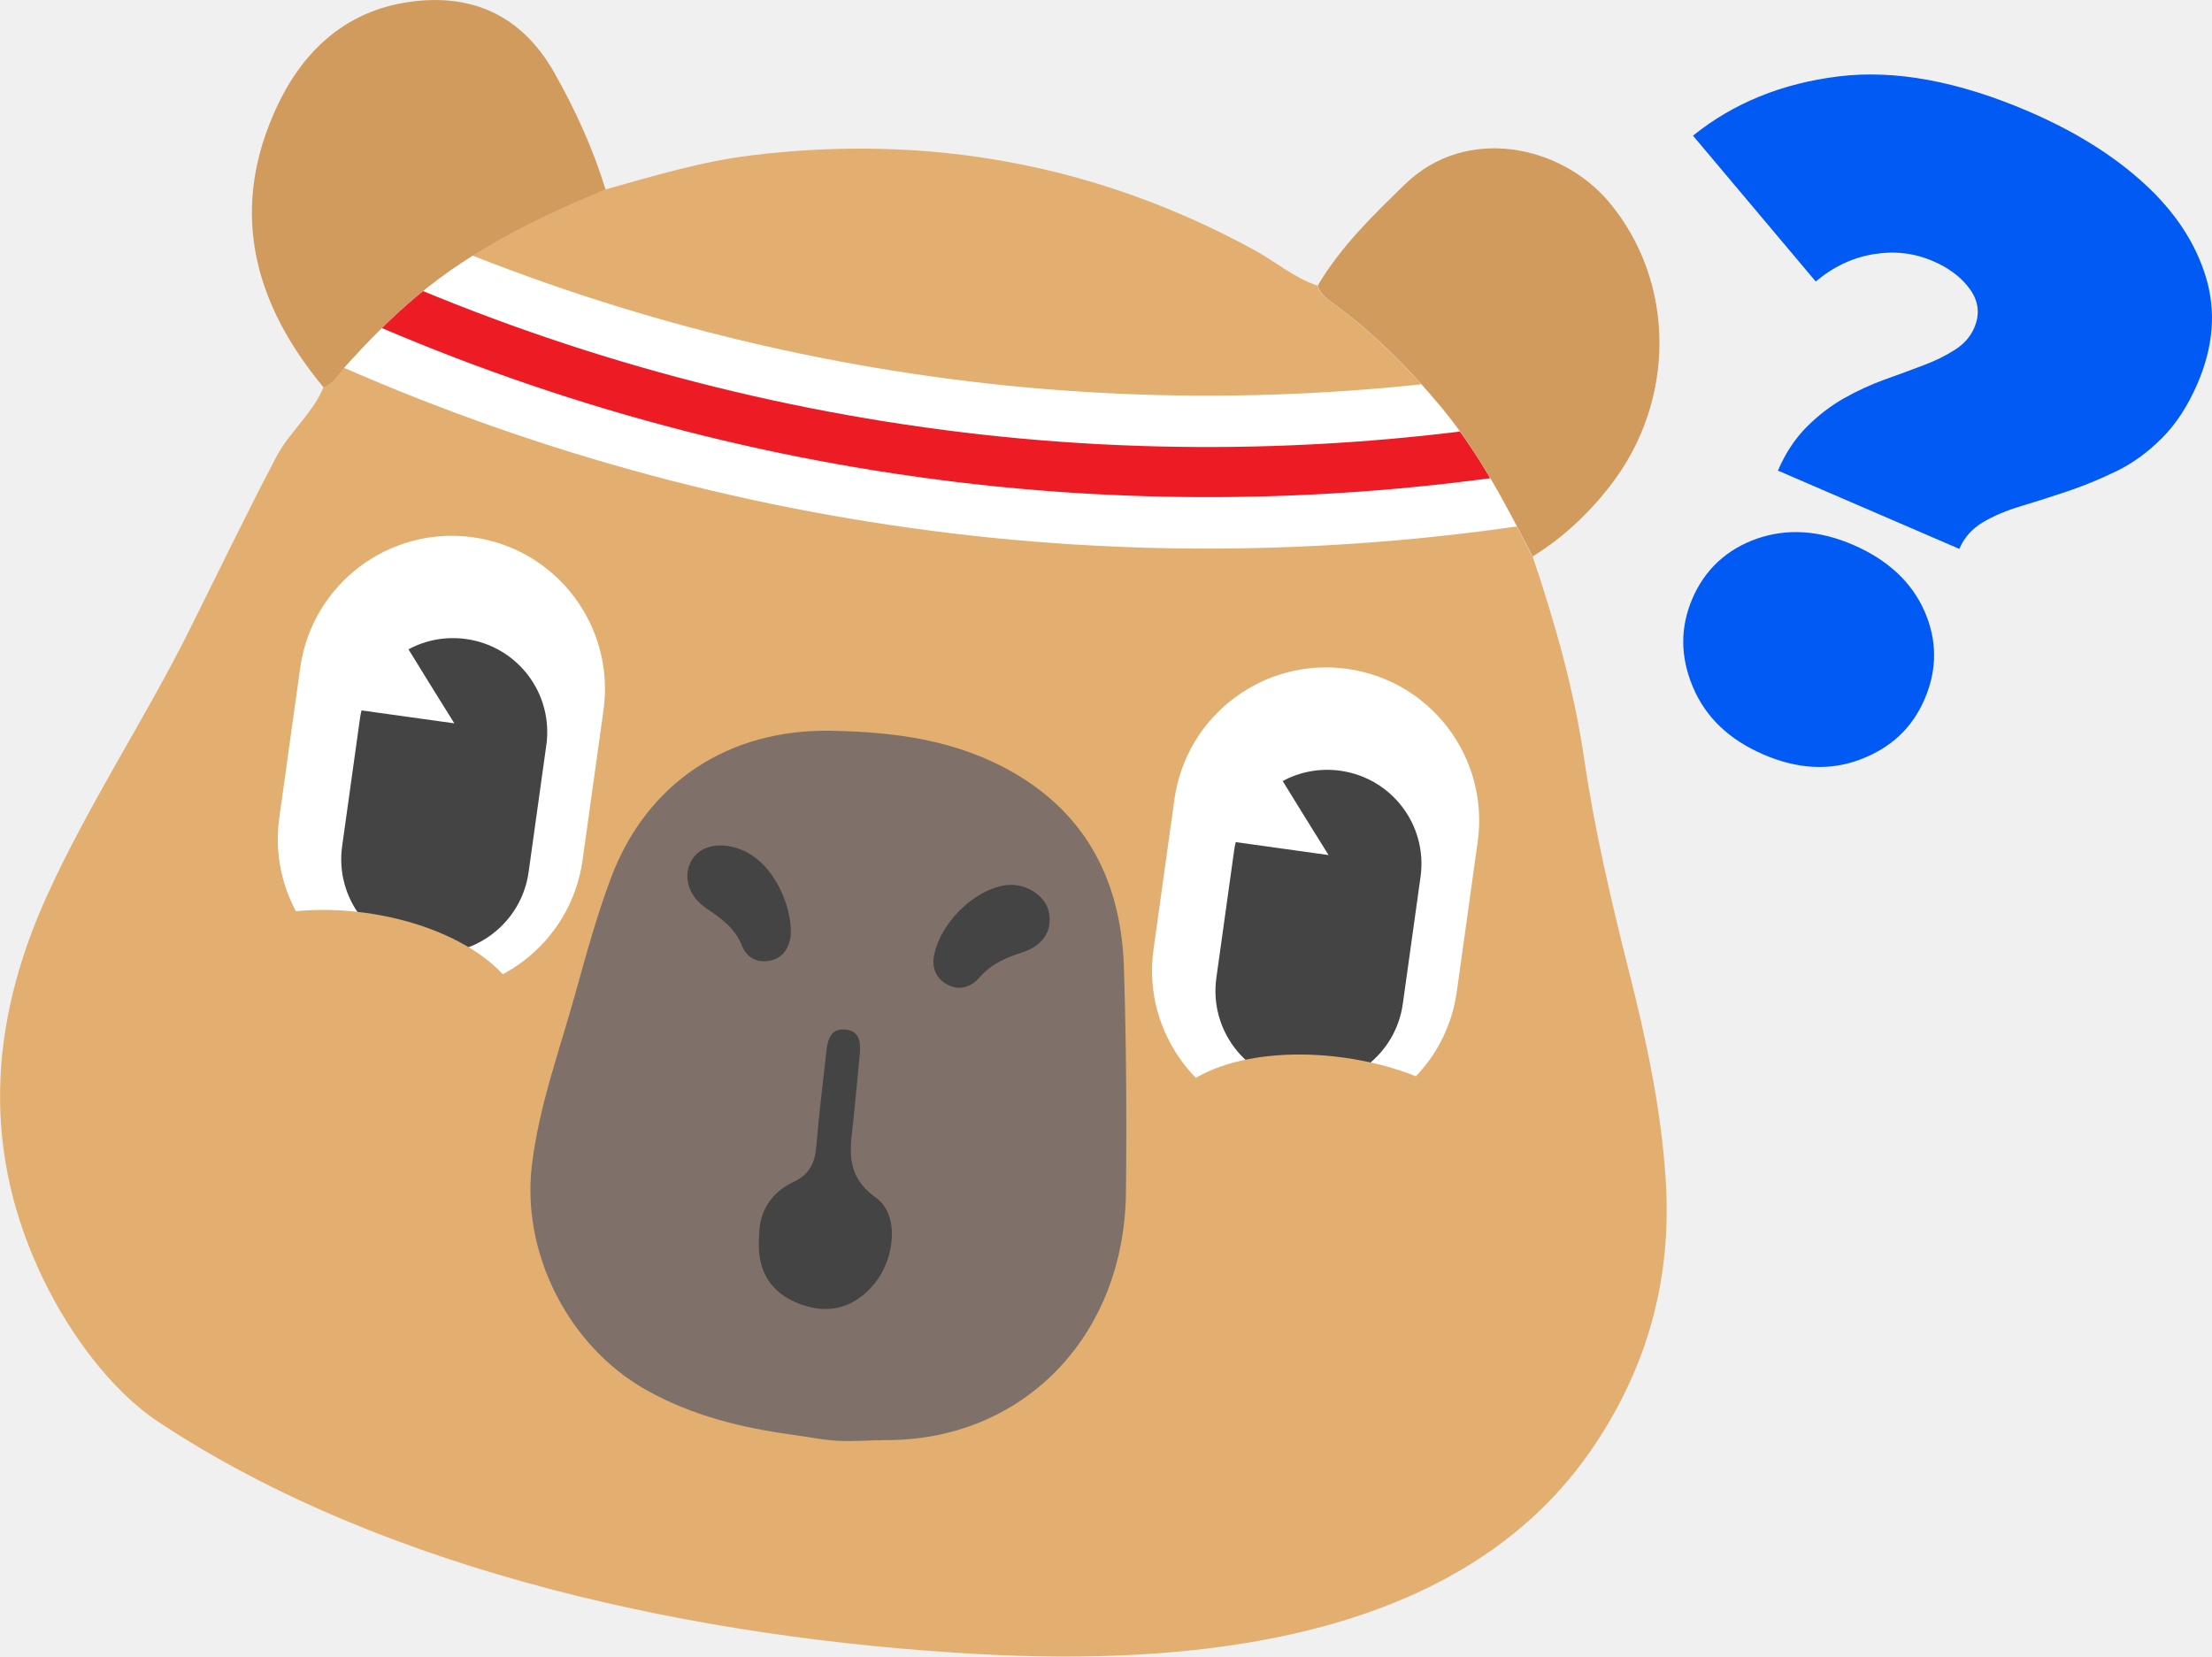
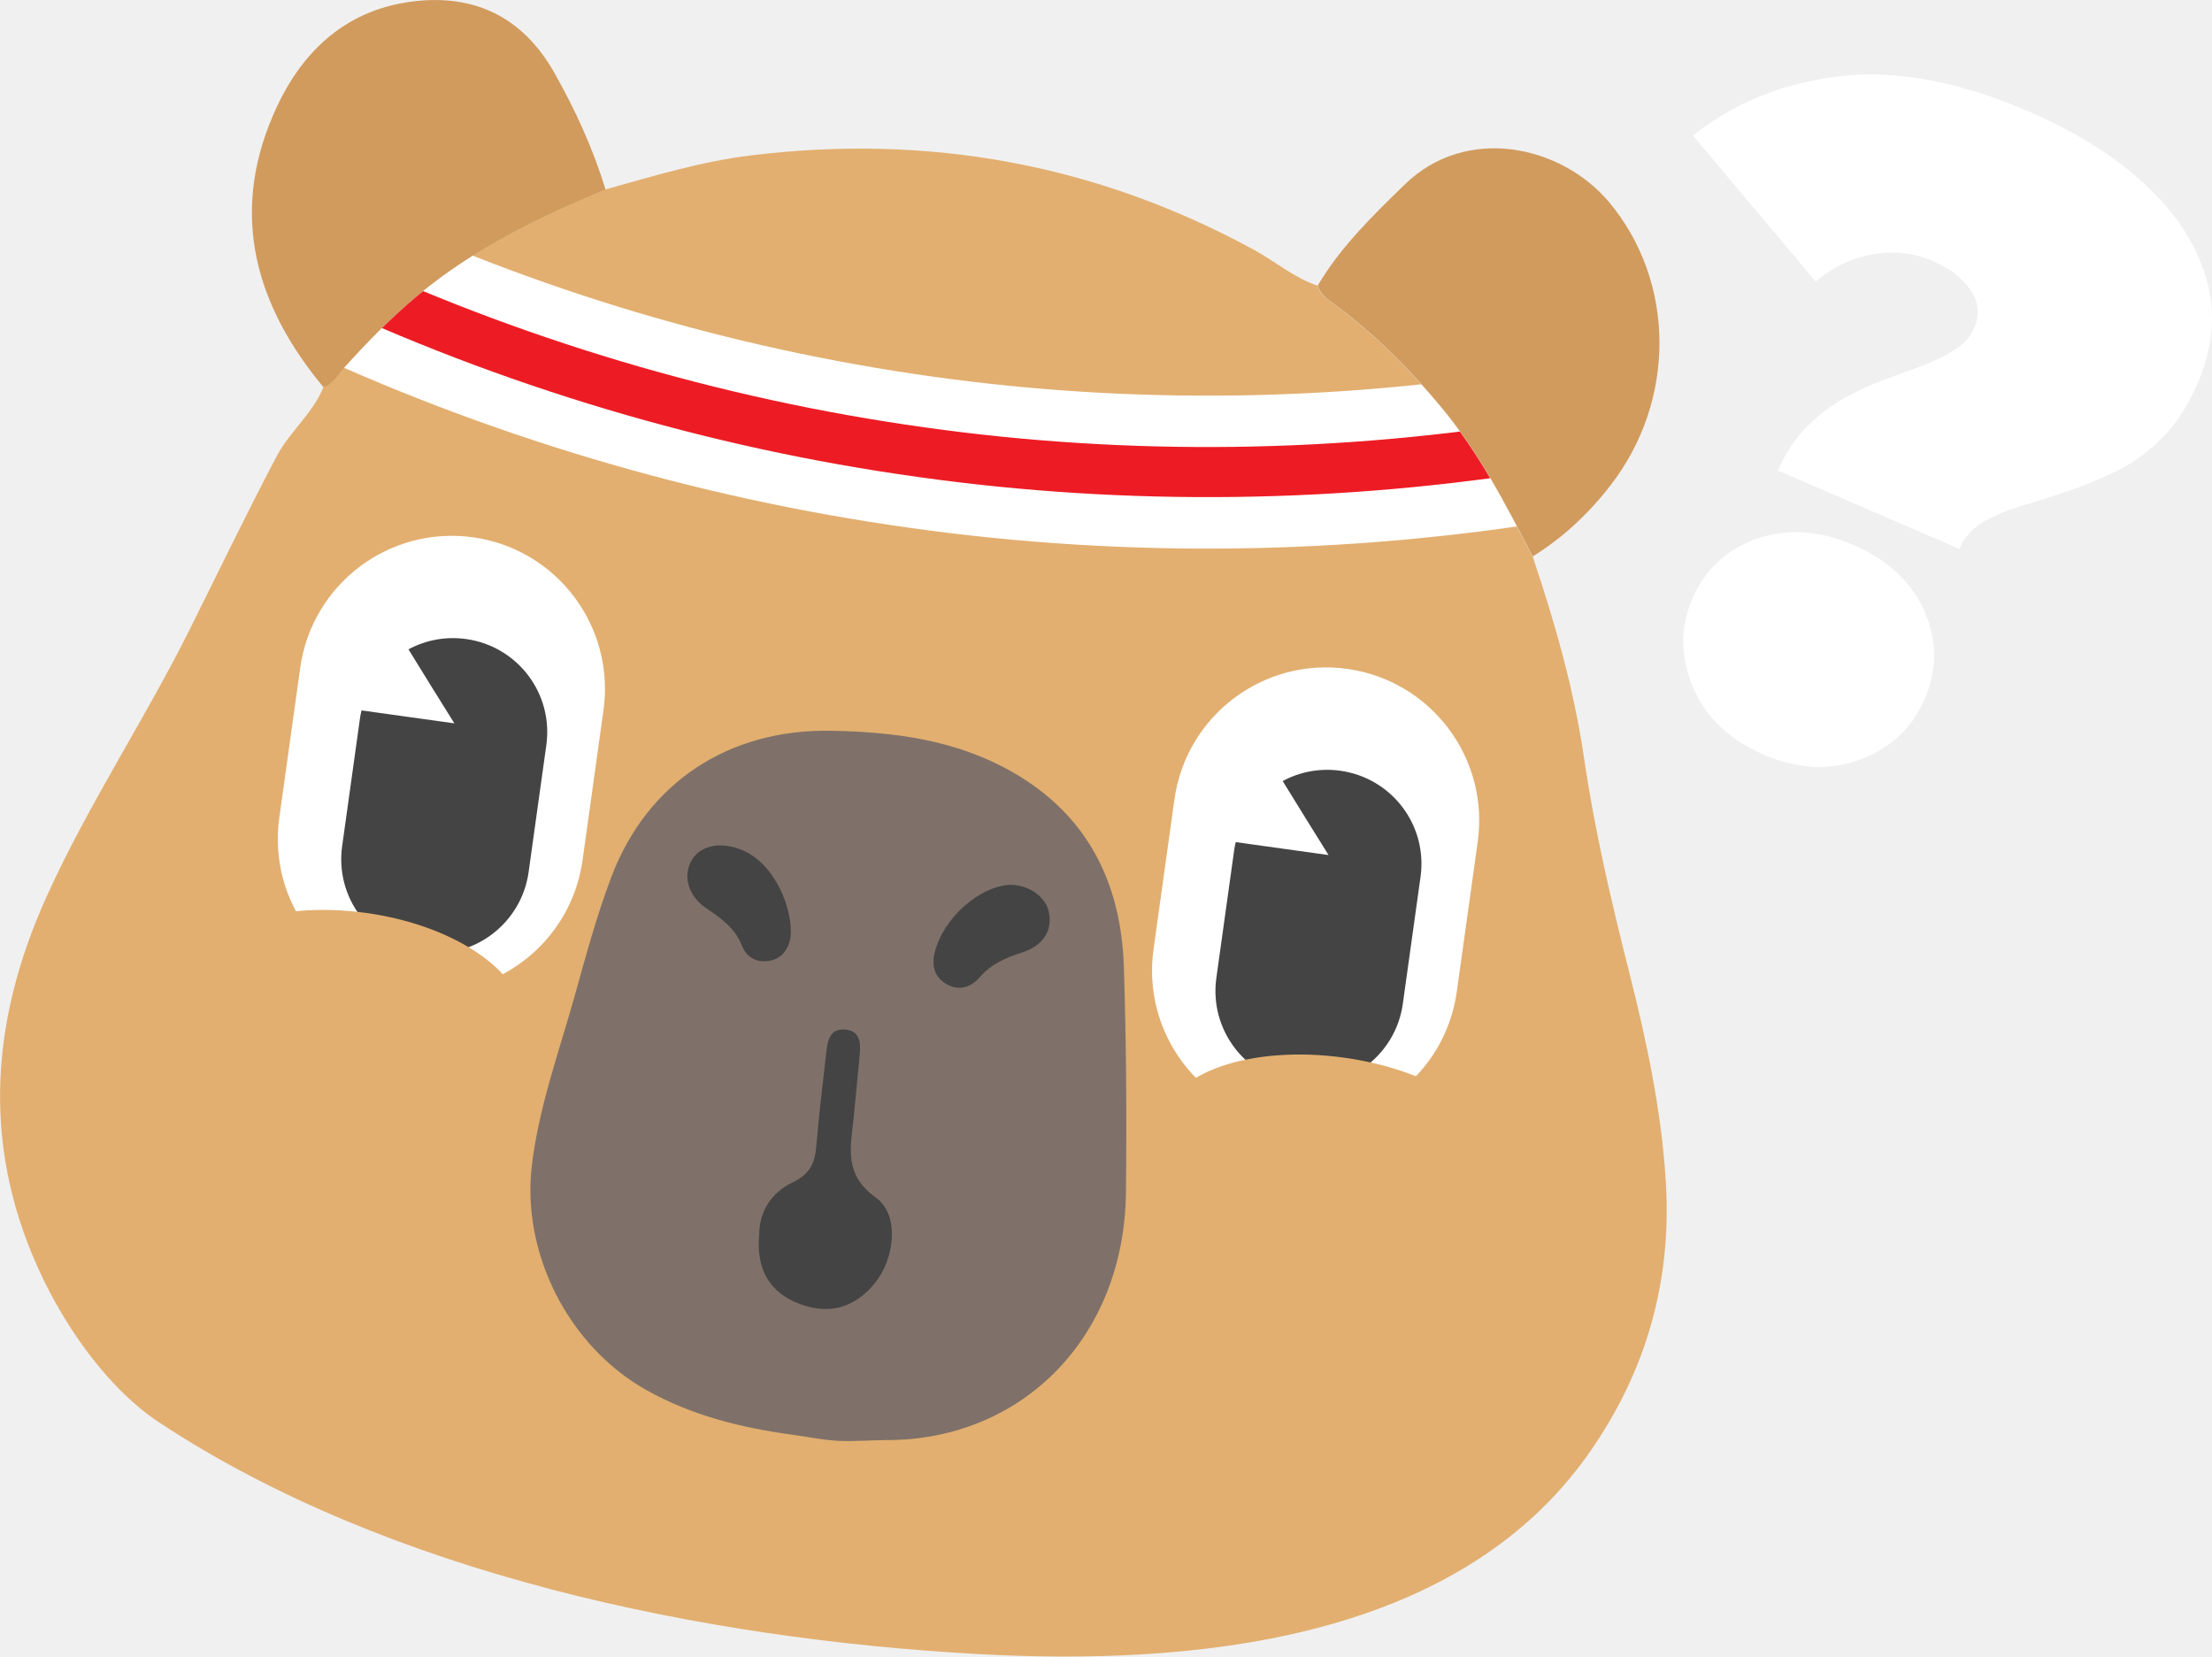
<svg xmlns="http://www.w3.org/2000/svg" id="Capa_2" data-name="Capa 2" viewBox="0 0 184.71 138.35">
  <defs>
    <style>
      .cls-1 {
        fill: #fff;
      }

      .cls-2 {
        fill: #444;
      }

      .cls-3 {
        fill: #d19b5e;
      }

      .cls-4 {
        fill: #e2af70;
      }

      .cls-5 {
        clip-path: url(#clippath);
      }

      .cls-6 {
        fill: #7f7169;
      }

      .cls-7 {
-         fill: #025af5;
+         fill: #fff;
      }

      .cls-8 {
        fill: none;
      }

      .cls-9 {
        fill: #ed1c24;
      }
    
      .cabeza{
          transform-box: fill-box;
  transform-origin: bottom left;
        animation: cabeza 0.5s both  ;
      }
       .pregunta{

          transform-box: fill-box;
  transform-origin: right;
        animation: cabeza 0.5s both  ;
        animation-delay: 0.2s;

      }
   
      @keyframes cabeza{
        0%{
          transform:  scale(0);
        }
        100%{
          transform: scale(1);

        }
      }
    </style>
    <clipPath id="clippath">
      <path class="cls-8" d="m127.98,46.47c1.86,5.52,3.46,11.12,4.3,16.88.88,6,2.26,11.89,3.74,17.75,1.46,5.78,2.71,11.57,3.08,17.54.52,8.35-1.63,15.92-6.44,22.76-11.15,15.85-33.45,17.72-51.15,16.73-22.76-1.27-49.05-6.65-68.27-19.37-4.04-2.68-7.43-7.44-9.55-11.77-5.24-10.72-4.64-21.42.21-32.13,3.5-7.73,8.21-14.79,11.98-22.37,2.39-4.8,4.72-9.63,7.22-14.38,1.08-2.05,3.01-3.57,3.91-5.77.85-.28,1.23-1.06,1.76-1.66,1.92-2.13,3.92-4.18,6.13-6.02,4.69-3.9,10.08-6.53,15.66-8.84,4.01-1.12,7.98-2.33,12.13-2.84,14.85-1.82,28.86.71,42.03,7.89,1.78.97,3.33,2.33,5.28,2.98.24.8.92,1.18,1.53,1.64,3.31,2.46,6.19,5.37,8.82,8.54,3.14,3.78,5.38,8.1,7.6,12.43Z" />
    </clipPath>
  </defs>
  <g id="Capa_1-2" data-name="Capa 1">
    <g class="cabeza">
      <path class="cls-4" d="m127.98,46.47c1.86,5.52,3.46,11.12,4.3,16.88.88,6,2.26,11.89,3.74,17.75,1.46,5.78,2.71,11.57,3.08,17.54.52,8.35-1.63,15.92-6.44,22.76-11.15,15.85-33.45,17.72-51.15,16.73-22.76-1.27-49.05-6.65-68.27-19.37-4.04-2.68-7.43-7.44-9.55-11.77-5.24-10.72-4.64-21.42.21-32.13,3.5-7.73,8.21-14.79,11.98-22.37,2.39-4.8,4.72-9.63,7.22-14.38,1.08-2.05,3.01-3.57,3.91-5.77.85-.28,1.23-1.06,1.76-1.66,1.92-2.13,3.92-4.18,6.13-6.02,4.69-3.9,10.08-6.53,15.66-8.84,4.01-1.12,7.98-2.33,12.13-2.84,14.85-1.82,28.86.71,42.03,7.89,1.78.97,3.33,2.33,5.28,2.98.24.8.92,1.18,1.53,1.64,3.31,2.46,6.19,5.37,8.82,8.54,3.14,3.78,5.38,8.1,7.6,12.43Z" />
      <path class="cls-3" d="m50.57,15.83c-5.58,2.31-10.98,4.94-15.66,8.84-2.21,1.84-4.21,3.89-6.13,6.02-.54.6-.92,1.38-1.76,1.66-5.65-6.79-7.83-14.33-4.22-22.72C24.95,4.59,28.62.87,34.41.13c5.22-.67,9.25,1.31,11.87,5.93,1.76,3.11,3.24,6.35,4.29,9.78Z" />
      <path class="cls-3" d="m127.98,46.47c-2.23-4.33-4.47-8.65-7.6-12.43-2.63-3.17-5.51-6.08-8.82-8.54-.61-.46-1.29-.84-1.53-1.64,1.92-3.26,4.61-5.86,7.29-8.47,5.15-5,13.08-3.24,17.04,1.49,5.56,6.63,5.63,16.57.11,23.67-1.82,2.35-3.95,4.35-6.48,5.92Z" />
      <path class="cls-6 " d="m66.3,119.84c-4.33-.58-8.52-1.6-12.38-3.78-6.43-3.64-10.38-11.36-9.51-18.71.58-4.88,2.26-9.47,3.57-14.15.93-3.33,1.83-6.68,3.05-9.91,2.99-7.94,9.81-12.41,18.35-12.26,5.28.09,10.44.76,15.13,3.43,6.33,3.6,9.12,9.3,9.34,16.34.2,6.27.24,12.55.17,18.82-.14,12.08-8.68,20.67-20,20.65-1.35,0-2.7.13-4.04.06-1.23-.06-2.45-.32-3.68-.49Z" />
      <path class="cls-2 " d="m66.01,78.31c-.15.79-.58,1.65-1.6,1.9-1.09.26-2.03-.17-2.45-1.22-.58-1.47-1.73-2.29-2.96-3.12-1.56-1.04-2.03-2.77-1.2-4.1.76-1.21,2.45-1.47,4.09-.81,2.93,1.16,4.38,5.18,4.12,7.35Z" />
      <path class="cls-2" d="m77.95,80.07c.42-2.88,3.32-5.75,6.02-6.14,1.57-.23,3.25.78,3.59,2.14.38,1.56-.4,2.89-2.17,3.46-1.35.44-2.59.94-3.57,2.08-.66.76-1.63,1.19-2.69.63-.95-.5-1.26-1.33-1.17-2.17Z" />
      <rect class="cls-1" x="24.07" y="44.69" width="25.57" height="38.23" rx="12.79" ry="12.79" transform="translate(9.17 -4.48) rotate(7.94)" />
      <path class="cls-2 " d="m45.62,62.23l-1.48,10.61c-.6,4.29-4.58,7.3-8.87,6.7-4.31-.6-7.3-4.58-6.7-8.87l1.48-10.61c.03-.25.08-.5.14-.73l7.75,1.08c-1.29-2.06-2.57-4.13-3.83-6.18,1.42-.77,3.09-1.1,4.82-.86,2.14.3,3.97,1.44,5.18,3.04,1.22,1.61,1.81,3.68,1.51,5.83Z" />
      <rect class="cls-1" x="97.07" y="55.69" width="25.57" height="38.23" rx="12.79" ry="12.79" transform="translate(11.39 -14.47) rotate(7.94)" />
      <path class="cls-2 " d="m118.62,73.23l-1.48,10.61c-.6,4.29-4.58,7.3-8.87,6.7-4.31-.6-7.3-4.58-6.7-8.87l1.48-10.61c.03-.25.08-.5.14-.73l7.75,1.08c-1.29-2.06-2.57-4.13-3.83-6.18,1.42-.77,3.09-1.1,4.82-.86,2.14.3,3.97,1.44,5.18,3.04,1.22,1.61,1.81,3.68,1.51,5.83Z" />
      <g>
        <ellipse class="cls-4" cx="111.22" cy="95.61" rx="7.36" ry="14.31" transform="translate(1.16 192.55) rotate(-82.05)" />
        <ellipse class="cls-4" cx="29.53" cy="83.86" rx="7.7" ry="14.31" transform="translate(-57.61 101.52) rotate(-82.05)" />
      </g>
      <g class="cls-5">
        <g>
          <path class="cls-1" d="m130.29,43.41c-17.91,2.94-36.27,3.21-54.26.68-17.99-2.5-35.59-7.76-52-15.51l5.45-11.55c15.26,7.2,31.61,12.08,48.32,14.41,16.7,2.35,33.77,2.1,50.42-.63l2.08,12.6Z" />
          <path class="cls-9" d="m129.59,39.17c-17.49,2.87-35.41,3.13-52.97.66-17.56-2.44-34.73-7.57-50.76-15.14l1.78-3.78c15.65,7.39,32.42,12.39,49.56,14.78,17.14,2.41,34.64,2.15,51.71-.65l.68,4.12Z" />
        </g>
      </g>
      <path class="cls-2" d="m63.4,103.06c.01-1.94,1.06-3.5,2.84-4.34,1.42-.68,1.82-1.64,1.93-3.05.21-2.61.55-5.2.83-7.8.11-.98.31-1.99,1.56-1.89,1.25.1,1.33,1.09,1.23,2.1-.17,1.77-.33,3.53-.51,5.3-.26,2.45-.83,4.72,1.86,6.64,1.97,1.4,1.61,5.02-.07,7.12-1.64,2.04-3.76,2.69-6.24,1.78-2.57-.95-3.71-2.9-3.43-5.84Z" />
    </g>
    <path class="cls-7 pregunta" d="m148.46,39.31c.63-1.47,1.44-2.69,2.41-3.66.97-.97,2.01-1.77,3.13-2.4,1.11-.62,2.23-1.14,3.37-1.55,1.14-.41,2.21-.8,3.21-1.18,1.01-.38,1.89-.81,2.65-1.3.76-.48,1.3-1.09,1.62-1.83.49-1.13.38-2.19-.32-3.19-.7-1-1.74-1.8-3.11-2.39-1.57-.68-3.23-.87-4.98-.58-1.75.29-3.36,1.05-4.82,2.28l-10.25-12.18c3.38-2.72,7.43-4.37,12.16-4.95,4.72-.58,10.02.41,15.9,2.94,3.87,1.67,7.08,3.68,9.64,6.03,2.56,2.35,4.27,4.95,5.13,7.79.86,2.84.63,5.81-.7,8.89-.8,1.86-1.79,3.38-2.97,4.56-1.18,1.18-2.44,2.1-3.8,2.76-1.36.66-2.72,1.22-4.08,1.68-1.36.46-2.66.87-3.89,1.24-1.23.37-2.3.82-3.2,1.36-.9.54-1.55,1.28-1.95,2.21l-15.13-6.53Zm-1.25,23.68c-2.84-1.23-4.79-3.1-5.85-5.62-1.06-2.52-1.07-4.98-.04-7.38s2.85-4.11,5.38-5c2.53-.88,5.22-.71,8.06.52s4.87,3.09,5.94,5.53c1.07,2.44,1.07,4.88.02,7.33s-2.82,4.08-5.36,5.05c-2.54.97-5.25.83-8.14-.42Z" />
  </g>
</svg>
